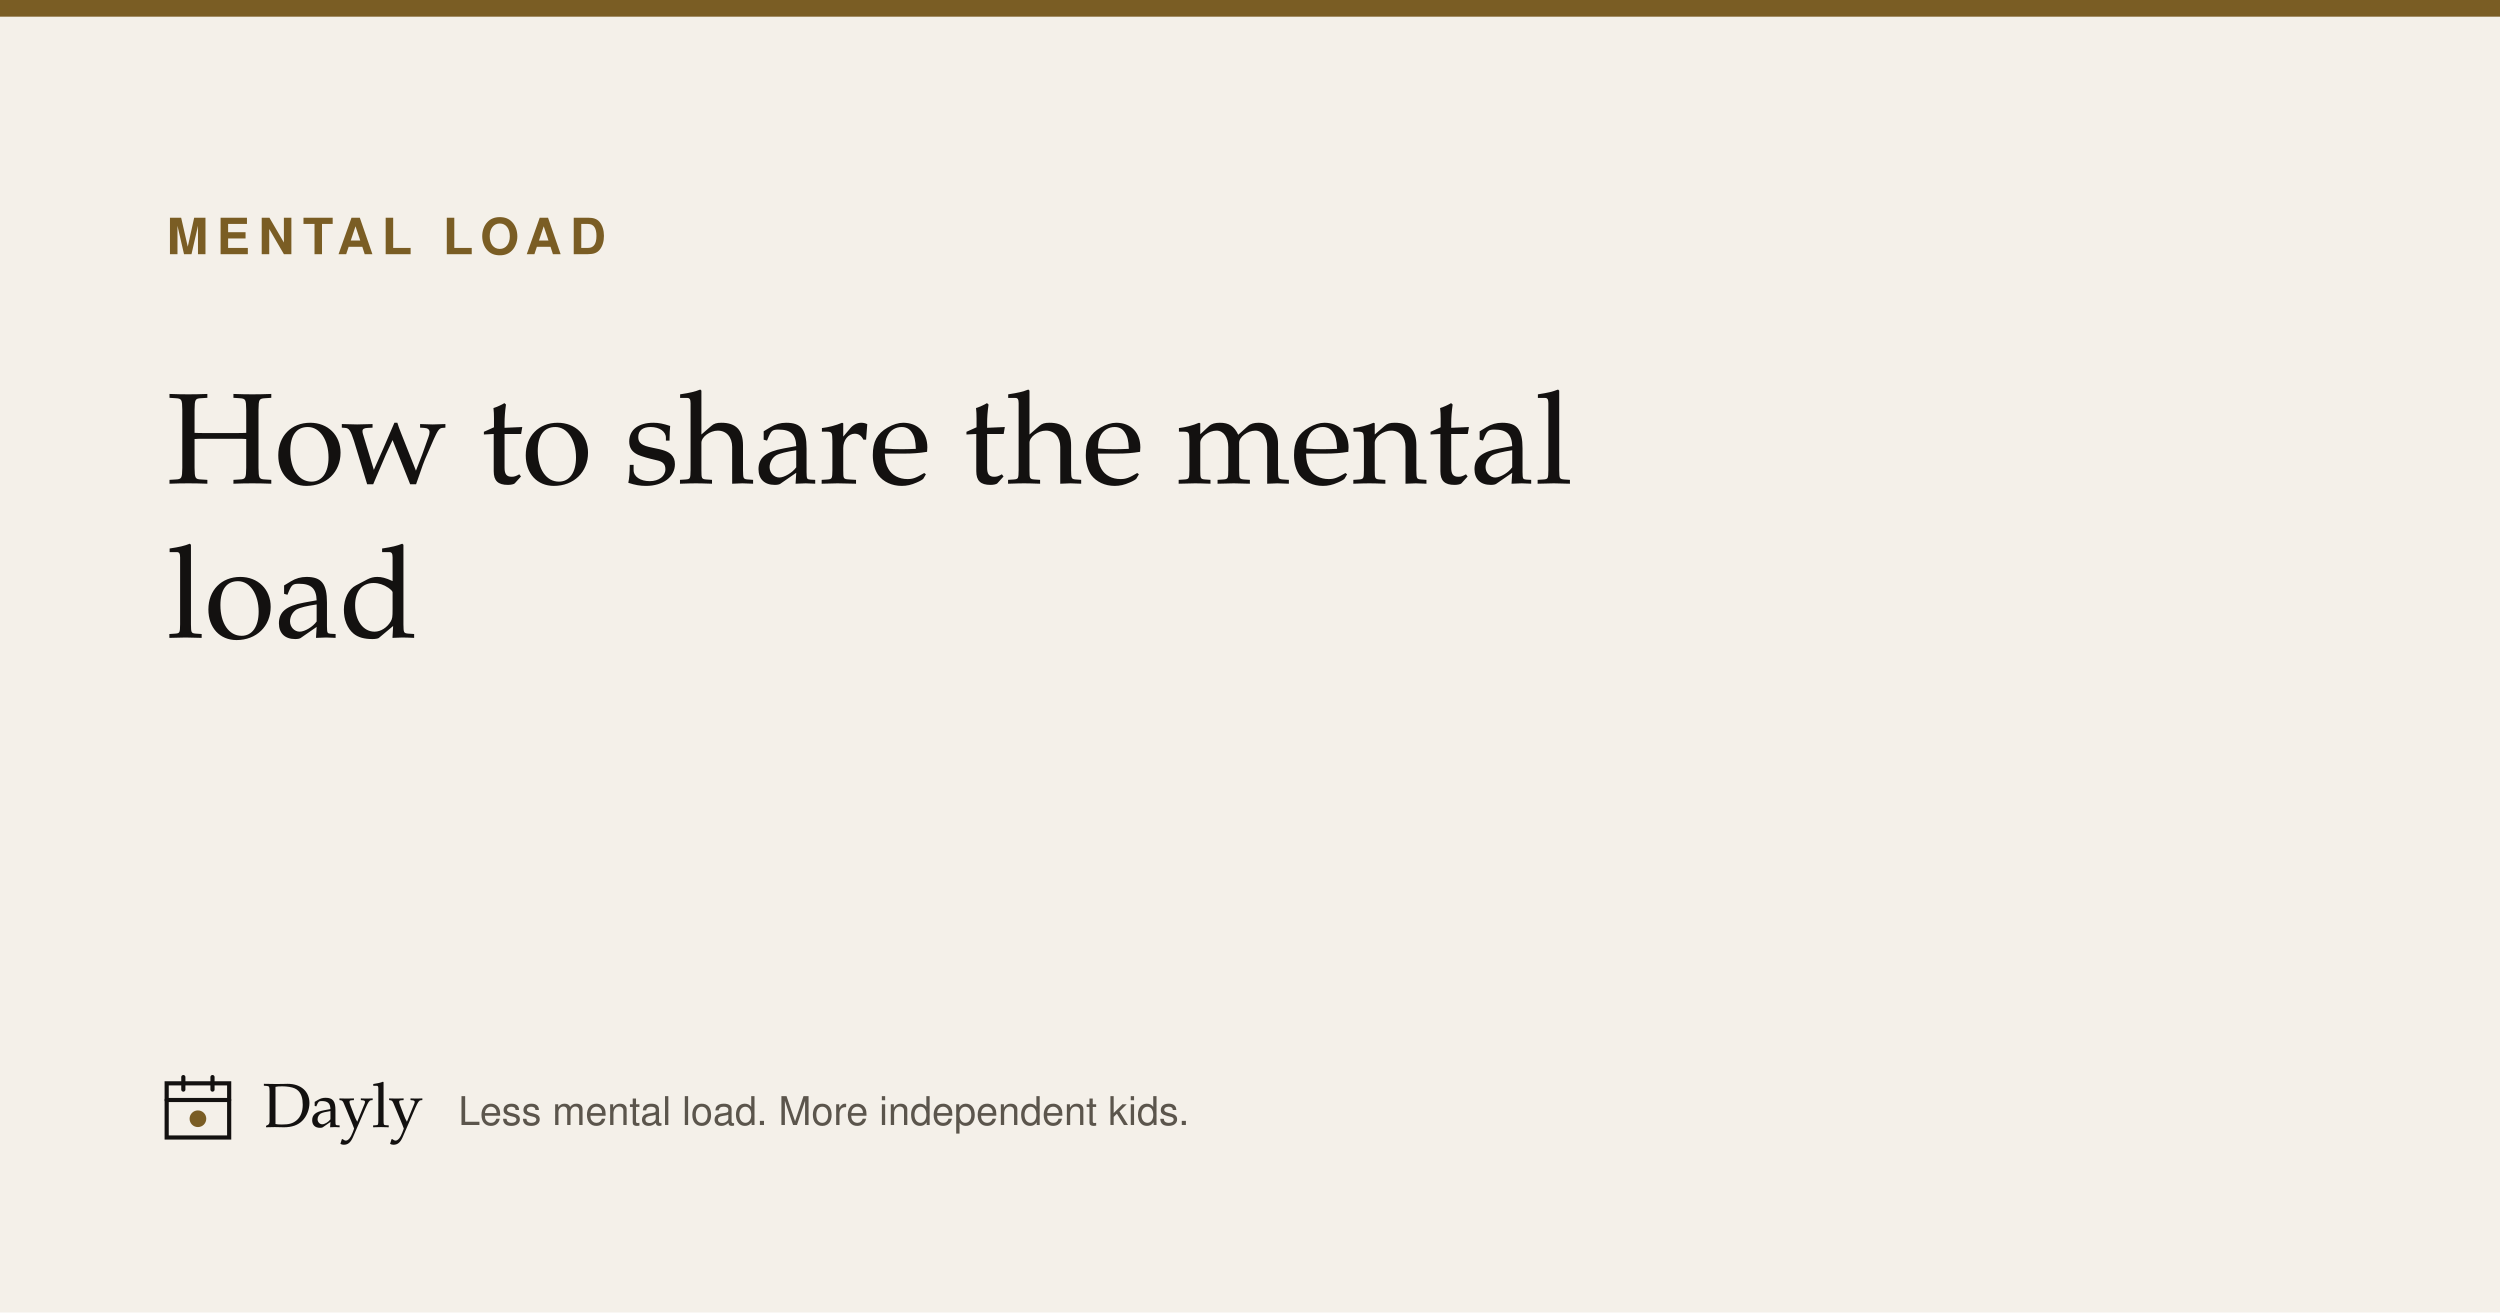
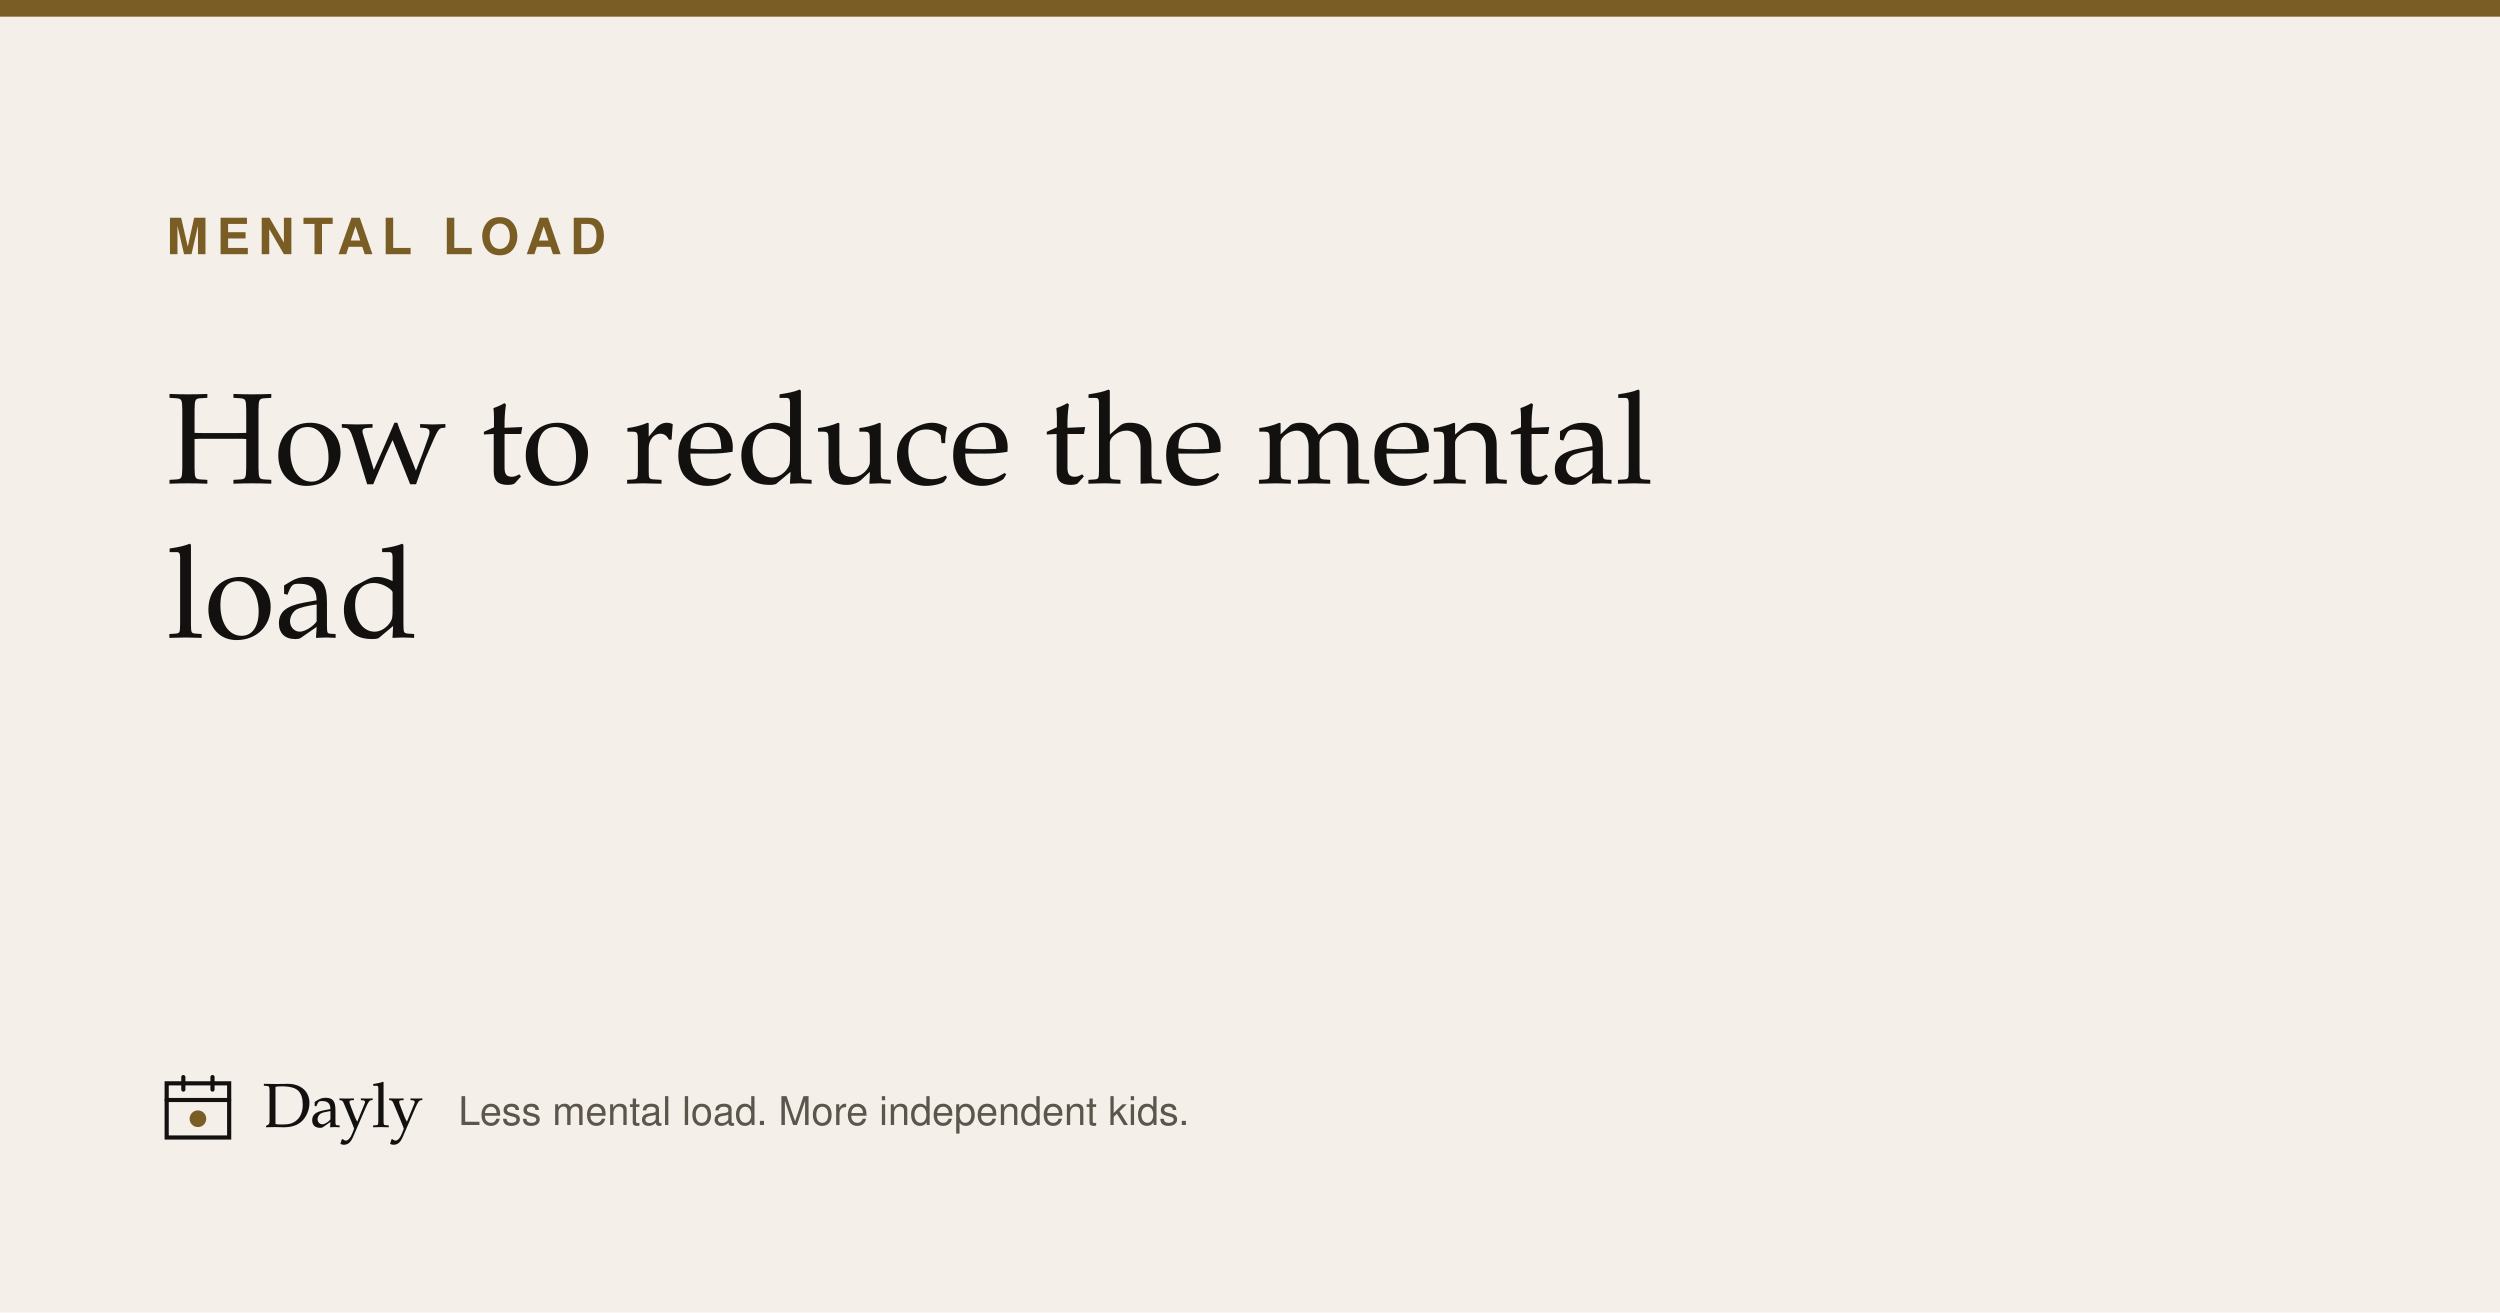
<svg xmlns="http://www.w3.org/2000/svg" width="1200" height="630" viewBox="0 0 1200 630">
  <rect width="1200" height="630" fill="#f4f0e9" />
  <rect x="0" y="0" width="1200" height="8" fill="#7a5d24" />
  <g font-family="Iowan Old Style, Palatino, Georgia, serif" fill="#131110">
-     <text x="80" y="232" font-size="62">How to share the mental</text>
+     <text x="80" y="232" font-size="62">How to reduce the mental</text>
    <text x="80" y="306" font-size="62">load</text>
  </g>
  <text x="80" y="122" font-family="-apple-system, Helvetica, Arial, sans-serif" font-size="24" letter-spacing="4" font-weight="600" fill="#7a5d24">MENTAL LOAD</text>
  <g transform="translate(80,520)">
    <rect x="0" y="0" width="30" height="26" fill="none" stroke="#131110" stroke-width="2" />
    <path d="M0 8h30M8 -3v6M22 -3v6" stroke="#131110" stroke-width="2" stroke-linecap="round" />
    <circle cx="15" cy="17" r="4" fill="#7a5d24" />
    <text x="46" y="21" font-family="Iowan Old Style, Palatino, Georgia, serif" font-size="30" fill="#131110">Dayly</text>
    <text x="140" y="20" font-family="-apple-system, Helvetica, Arial, sans-serif" font-size="19" fill="#5b554c">Less mental load. More independent kids.</text>
  </g>
</svg>
